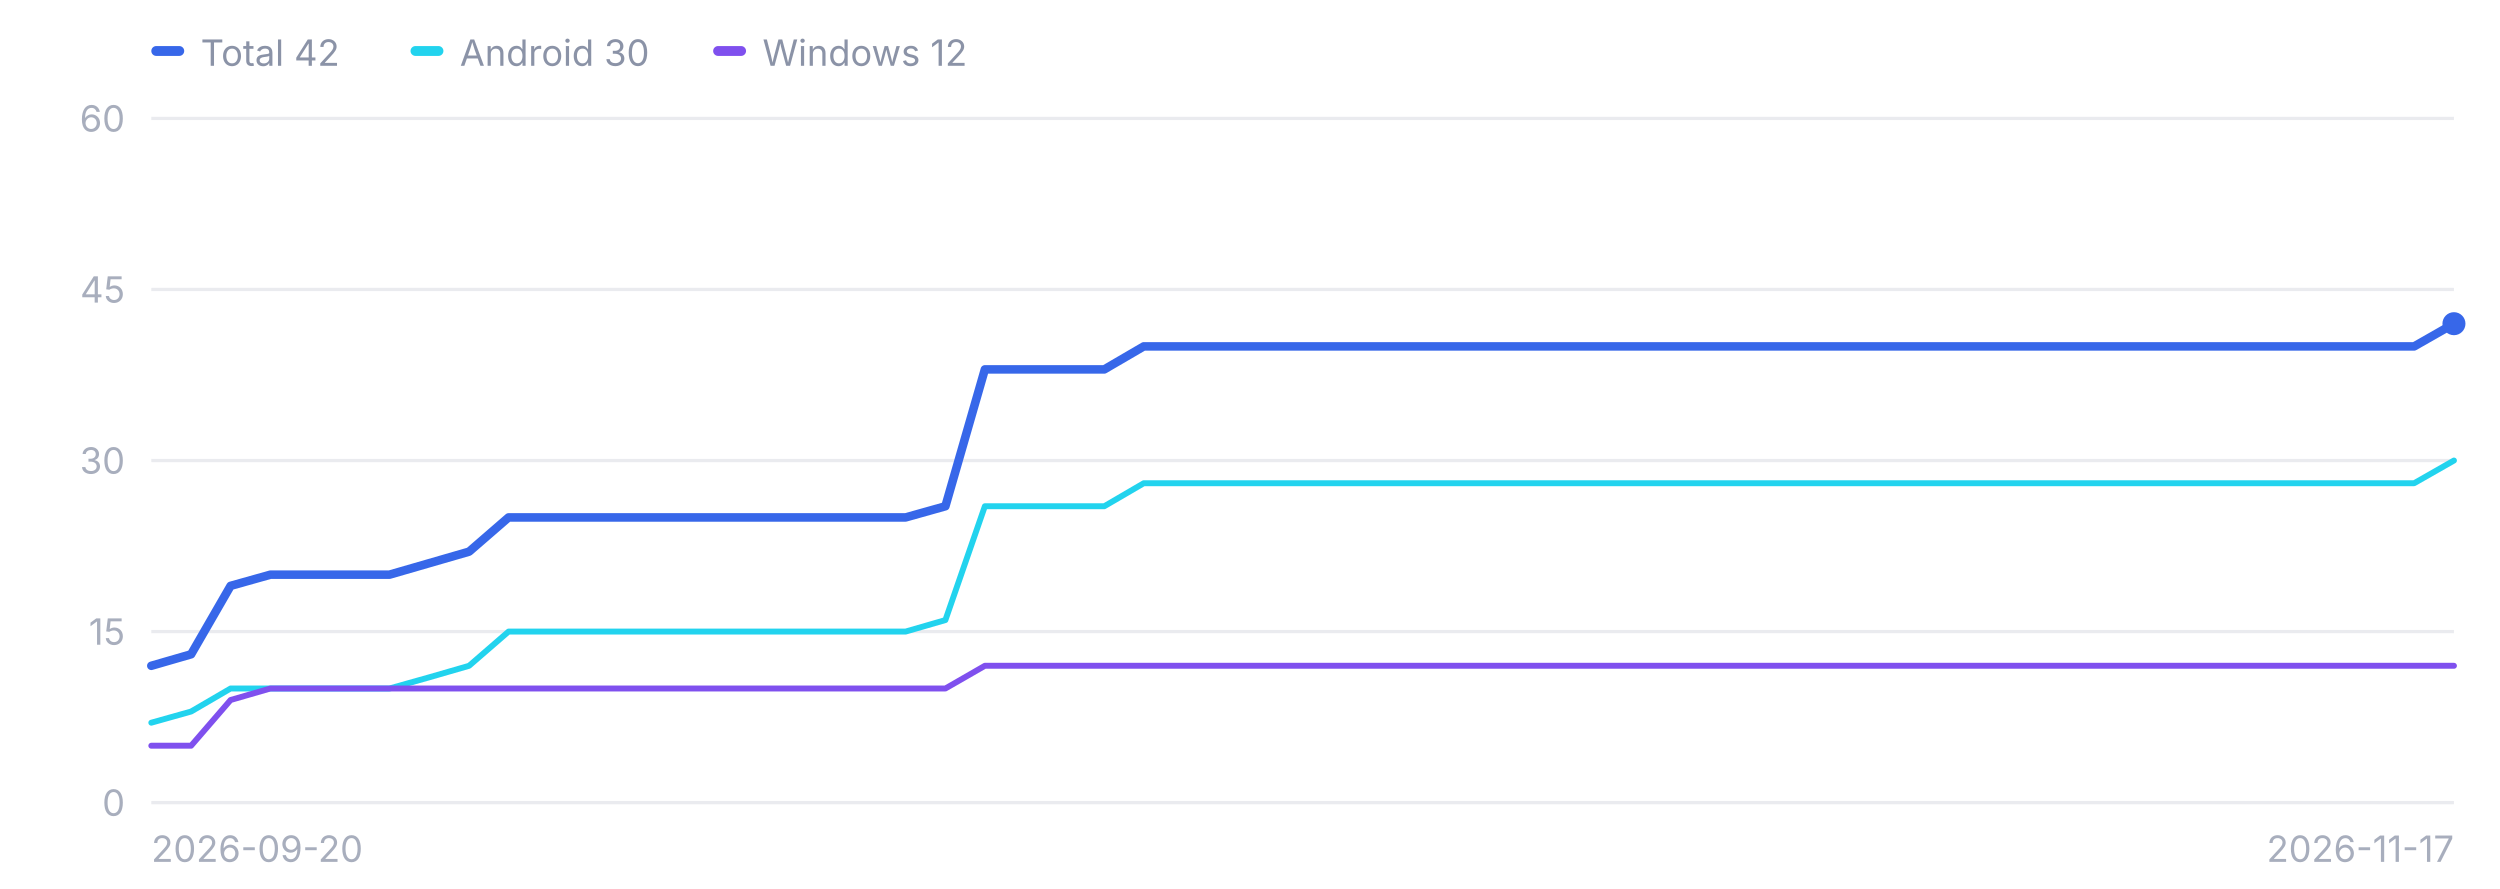
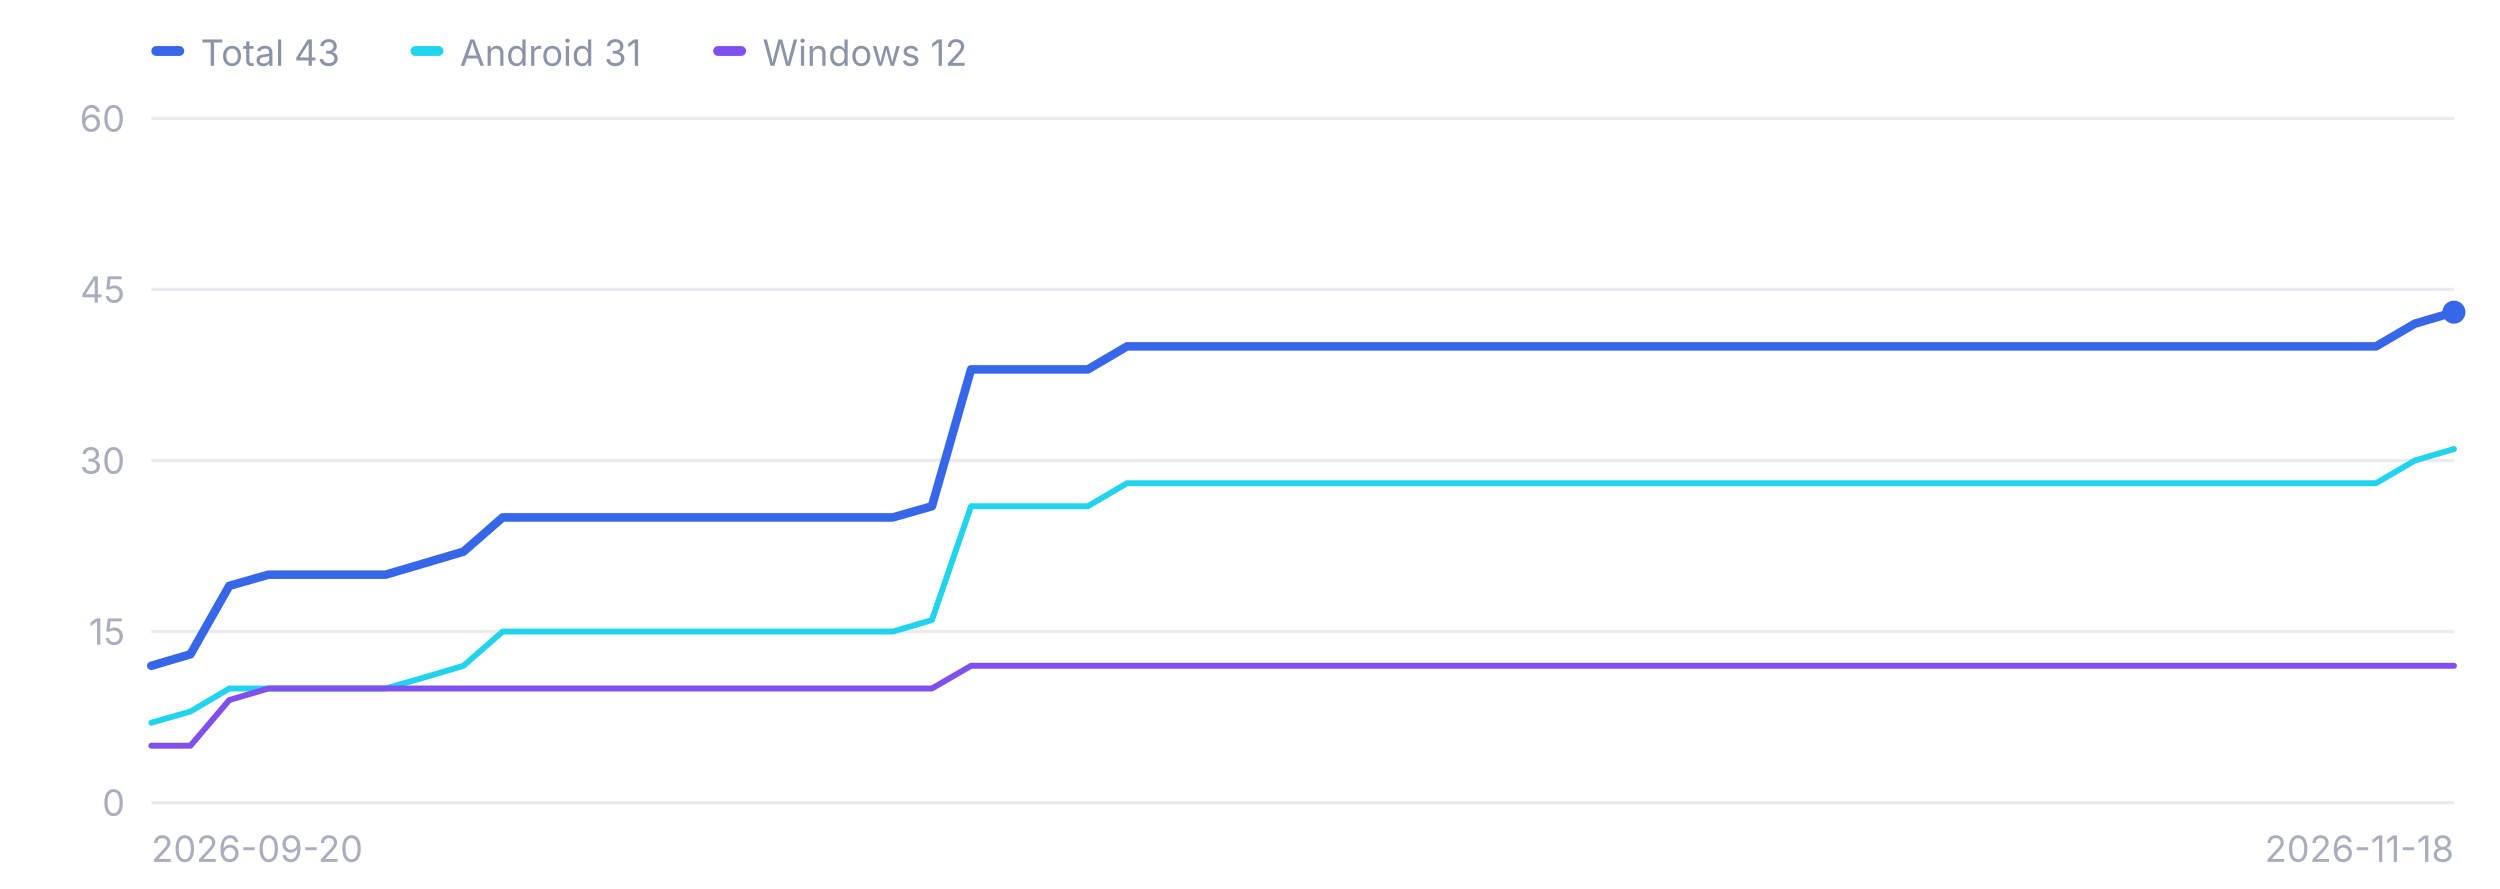
- <svg xmlns="http://www.w3.org/2000/svg" width="760" height="270" viewBox="0 0 760 270" role="img" aria-label="CubePilot downloads over time. Latest total 42.">
+ <svg xmlns="http://www.w3.org/2000/svg" width="760" height="270" viewBox="0 0 760 270" role="img" aria-label="CubePilot downloads over time. Latest total 43.">
  <style>text{font-family:system-ui,-apple-system,Segoe UI,sans-serif}</style>
  <line x1="46" y1="244.0" x2="746" y2="244.0" stroke="#8b93a7" stroke-opacity="0.18" stroke-width="1" />
  <text x="38" y="248.0" text-anchor="end" font-size="11" fill="#8b93a7" fill-opacity="0.75">0</text>
  <line x1="46" y1="192.0" x2="746" y2="192.0" stroke="#8b93a7" stroke-opacity="0.18" stroke-width="1" />
  <text x="38" y="196.0" text-anchor="end" font-size="11" fill="#8b93a7" fill-opacity="0.75">15</text>
  <line x1="46" y1="140.0" x2="746" y2="140.0" stroke="#8b93a7" stroke-opacity="0.18" stroke-width="1" />
  <text x="38" y="144.0" text-anchor="end" font-size="11" fill="#8b93a7" fill-opacity="0.75">30</text>
  <line x1="46" y1="88.0" x2="746" y2="88.0" stroke="#8b93a7" stroke-opacity="0.18" stroke-width="1" />
  <text x="38" y="92.0" text-anchor="end" font-size="11" fill="#8b93a7" fill-opacity="0.75">45</text>
  <line x1="46" y1="36.0" x2="746" y2="36.0" stroke="#8b93a7" stroke-opacity="0.18" stroke-width="1" />
  <text x="38" y="40.0" text-anchor="end" font-size="11" fill="#8b93a7" fill-opacity="0.75">60</text>
-   <polyline points="46.0,219.7 58.1,216.3 70.1,209.3 82.2,209.3 94.3,209.3 106.3,209.3 118.4,209.3 130.5,205.9 142.6,202.4 154.6,192.0 166.7,192.0 178.8,192.0 190.8,192.0 202.9,192.0 215.0,192.0 227.0,192.0 239.1,192.0 251.2,192.0 263.2,192.0 275.3,192.0 287.4,188.5 299.4,153.9 311.5,153.9 323.6,153.9 335.7,153.9 347.7,146.9 359.8,146.9 371.9,146.9 383.9,146.9 396.0,146.9 408.1,146.9 420.1,146.9 432.2,146.9 444.3,146.9 456.3,146.9 468.4,146.9 480.5,146.9 492.6,146.9 504.6,146.9 516.7,146.9 528.8,146.9 540.8,146.9 552.9,146.9 565.0,146.9 577.0,146.9 589.1,146.9 601.2,146.9 613.2,146.9 625.3,146.9 637.4,146.9 649.4,146.9 661.5,146.9 673.6,146.9 685.7,146.9 697.7,146.9 709.8,146.9 721.9,146.9 733.9,146.9 746.0,140.0" fill="none" stroke="#22D3EE" stroke-width="1.8" stroke-linejoin="round" stroke-linecap="round" />
-   <polyline points="46.0,226.7 58.1,226.7 70.1,212.8 82.2,209.3 94.3,209.3 106.3,209.3 118.4,209.3 130.5,209.3 142.6,209.3 154.6,209.3 166.7,209.3 178.8,209.3 190.8,209.3 202.9,209.3 215.0,209.3 227.0,209.3 239.1,209.3 251.2,209.3 263.2,209.3 275.3,209.3 287.4,209.3 299.4,202.4 311.5,202.4 323.6,202.4 335.7,202.4 347.7,202.4 359.8,202.4 371.9,202.4 383.9,202.4 396.0,202.4 408.1,202.4 420.1,202.4 432.2,202.4 444.3,202.4 456.3,202.4 468.4,202.4 480.5,202.4 492.6,202.4 504.6,202.4 516.7,202.4 528.8,202.4 540.8,202.4 552.9,202.4 565.0,202.4 577.0,202.4 589.1,202.4 601.2,202.4 613.2,202.4 625.3,202.4 637.4,202.4 649.4,202.4 661.5,202.4 673.6,202.4 685.7,202.4 697.7,202.4 709.8,202.4 721.9,202.4 733.9,202.4 746.0,202.4" fill="none" stroke="#7F50EE" stroke-width="1.8" stroke-linejoin="round" stroke-linecap="round" />
-   <polyline points="46.0,202.4 58.1,198.9 70.1,178.1 82.2,174.7 94.3,174.7 106.3,174.7 118.4,174.7 130.5,171.2 142.6,167.7 154.6,157.3 166.7,157.3 178.8,157.3 190.8,157.3 202.9,157.3 215.0,157.3 227.0,157.3 239.1,157.3 251.2,157.3 263.2,157.3 275.3,157.3 287.4,153.9 299.4,112.3 311.5,112.3 323.6,112.3 335.7,112.3 347.7,105.3 359.8,105.3 371.9,105.3 383.9,105.3 396.0,105.3 408.1,105.3 420.1,105.3 432.2,105.3 444.3,105.3 456.3,105.3 468.4,105.3 480.5,105.3 492.6,105.3 504.6,105.3 516.7,105.3 528.8,105.3 540.8,105.3 552.9,105.3 565.0,105.3 577.0,105.3 589.1,105.3 601.2,105.3 613.2,105.3 625.3,105.3 637.4,105.3 649.4,105.3 661.5,105.3 673.6,105.3 685.7,105.3 697.7,105.3 709.8,105.3 721.9,105.3 733.9,105.3 746.0,98.4" fill="none" stroke="#3767E9" stroke-width="2.6" stroke-linejoin="round" stroke-linecap="round" />
-   <circle cx="746.0" cy="98.4" r="3.5" fill="#3767E9" />
+   <polyline points="46.0,219.7 57.9,216.3 69.7,209.3 81.6,209.3 93.5,209.3 105.3,209.3 117.2,209.3 129.1,205.9 140.9,202.4 152.8,192.0 164.6,192.0 176.5,192.0 188.4,192.0 200.2,192.0 212.1,192.0 224.0,192.0 235.8,192.0 247.7,192.0 259.6,192.0 271.4,192.0 283.3,188.5 295.2,153.9 307.0,153.9 318.9,153.9 330.7,153.9 342.6,146.9 354.5,146.9 366.3,146.9 378.2,146.9 390.1,146.9 401.9,146.9 413.8,146.9 425.7,146.9 437.5,146.9 449.4,146.9 461.3,146.9 473.1,146.9 485.0,146.9 496.8,146.9 508.7,146.9 520.6,146.9 532.4,146.9 544.3,146.9 556.2,146.9 568.0,146.9 579.9,146.9 591.8,146.9 603.6,146.9 615.5,146.9 627.4,146.9 639.2,146.9 651.1,146.9 662.9,146.9 674.8,146.9 686.7,146.9 698.5,146.9 710.4,146.9 722.3,146.9 734.1,140.0 746.0,136.5" fill="none" stroke="#22D3EE" stroke-width="1.8" stroke-linejoin="round" stroke-linecap="round" />
+   <polyline points="46.0,226.7 57.9,226.7 69.7,212.8 81.6,209.3 93.5,209.3 105.3,209.3 117.2,209.3 129.1,209.3 140.9,209.3 152.8,209.3 164.6,209.3 176.5,209.3 188.4,209.3 200.2,209.3 212.1,209.3 224.0,209.3 235.8,209.3 247.7,209.3 259.6,209.3 271.4,209.3 283.3,209.3 295.2,202.4 307.0,202.4 318.9,202.4 330.7,202.4 342.6,202.4 354.5,202.4 366.3,202.4 378.2,202.4 390.1,202.4 401.9,202.4 413.8,202.4 425.7,202.4 437.5,202.4 449.4,202.4 461.3,202.4 473.1,202.4 485.0,202.4 496.8,202.4 508.7,202.4 520.6,202.4 532.4,202.4 544.3,202.4 556.2,202.4 568.0,202.4 579.9,202.4 591.8,202.4 603.6,202.4 615.5,202.4 627.4,202.4 639.2,202.4 651.1,202.4 662.9,202.4 674.8,202.4 686.7,202.4 698.5,202.4 710.4,202.4 722.3,202.4 734.1,202.4 746.0,202.4" fill="none" stroke="#7F50EE" stroke-width="1.8" stroke-linejoin="round" stroke-linecap="round" />
+   <polyline points="46.0,202.4 57.9,198.9 69.7,178.1 81.6,174.7 93.5,174.7 105.3,174.7 117.2,174.7 129.1,171.2 140.9,167.7 152.8,157.3 164.6,157.3 176.5,157.3 188.4,157.3 200.2,157.3 212.1,157.3 224.0,157.3 235.8,157.3 247.7,157.3 259.6,157.3 271.4,157.3 283.3,153.9 295.2,112.3 307.0,112.3 318.9,112.3 330.7,112.3 342.6,105.3 354.5,105.3 366.3,105.3 378.2,105.3 390.1,105.3 401.9,105.3 413.8,105.3 425.7,105.3 437.5,105.3 449.4,105.3 461.3,105.3 473.1,105.3 485.0,105.3 496.8,105.3 508.7,105.3 520.6,105.3 532.4,105.3 544.3,105.3 556.2,105.3 568.0,105.3 579.9,105.3 591.8,105.3 603.6,105.3 615.5,105.3 627.4,105.3 639.2,105.3 651.1,105.3 662.9,105.3 674.8,105.3 686.7,105.3 698.5,105.3 710.4,105.3 722.3,105.3 734.1,98.4 746.0,94.9" fill="none" stroke="#3767E9" stroke-width="2.6" stroke-linejoin="round" stroke-linecap="round" />
+   <circle cx="746.0" cy="94.9" r="3.5" fill="#3767E9" />
  <text x="46" y="262" font-size="11" fill="#8b93a7" fill-opacity="0.75">2026-09-20</text>
-   <text x="746" y="262" text-anchor="end" font-size="11" fill="#8b93a7" fill-opacity="0.75">2026-11-17</text>
+   <text x="746" y="262" text-anchor="end" font-size="11" fill="#8b93a7" fill-opacity="0.75">2026-11-18</text>
  <rect x="46" y="14" width="10" height="3" rx="1.5" fill="#3767E9" />
-   <text x="61" y="20" font-size="11" fill="#8b93a7">Total 42</text>
+   <text x="61" y="20" font-size="11" fill="#8b93a7">Total 43</text>
  <rect x="124.8" y="14" width="10" height="3" rx="1.5" fill="#22D3EE" />
-   <text x="139.8" y="20" font-size="11" fill="#8b93a7">Android 30</text>
+   <text x="139.8" y="20" font-size="11" fill="#8b93a7">Android 31</text>
  <rect x="216.8" y="14" width="10" height="3" rx="1.5" fill="#7F50EE" />
  <text x="231.8" y="20" font-size="11" fill="#8b93a7">Windows 12</text>
</svg>
